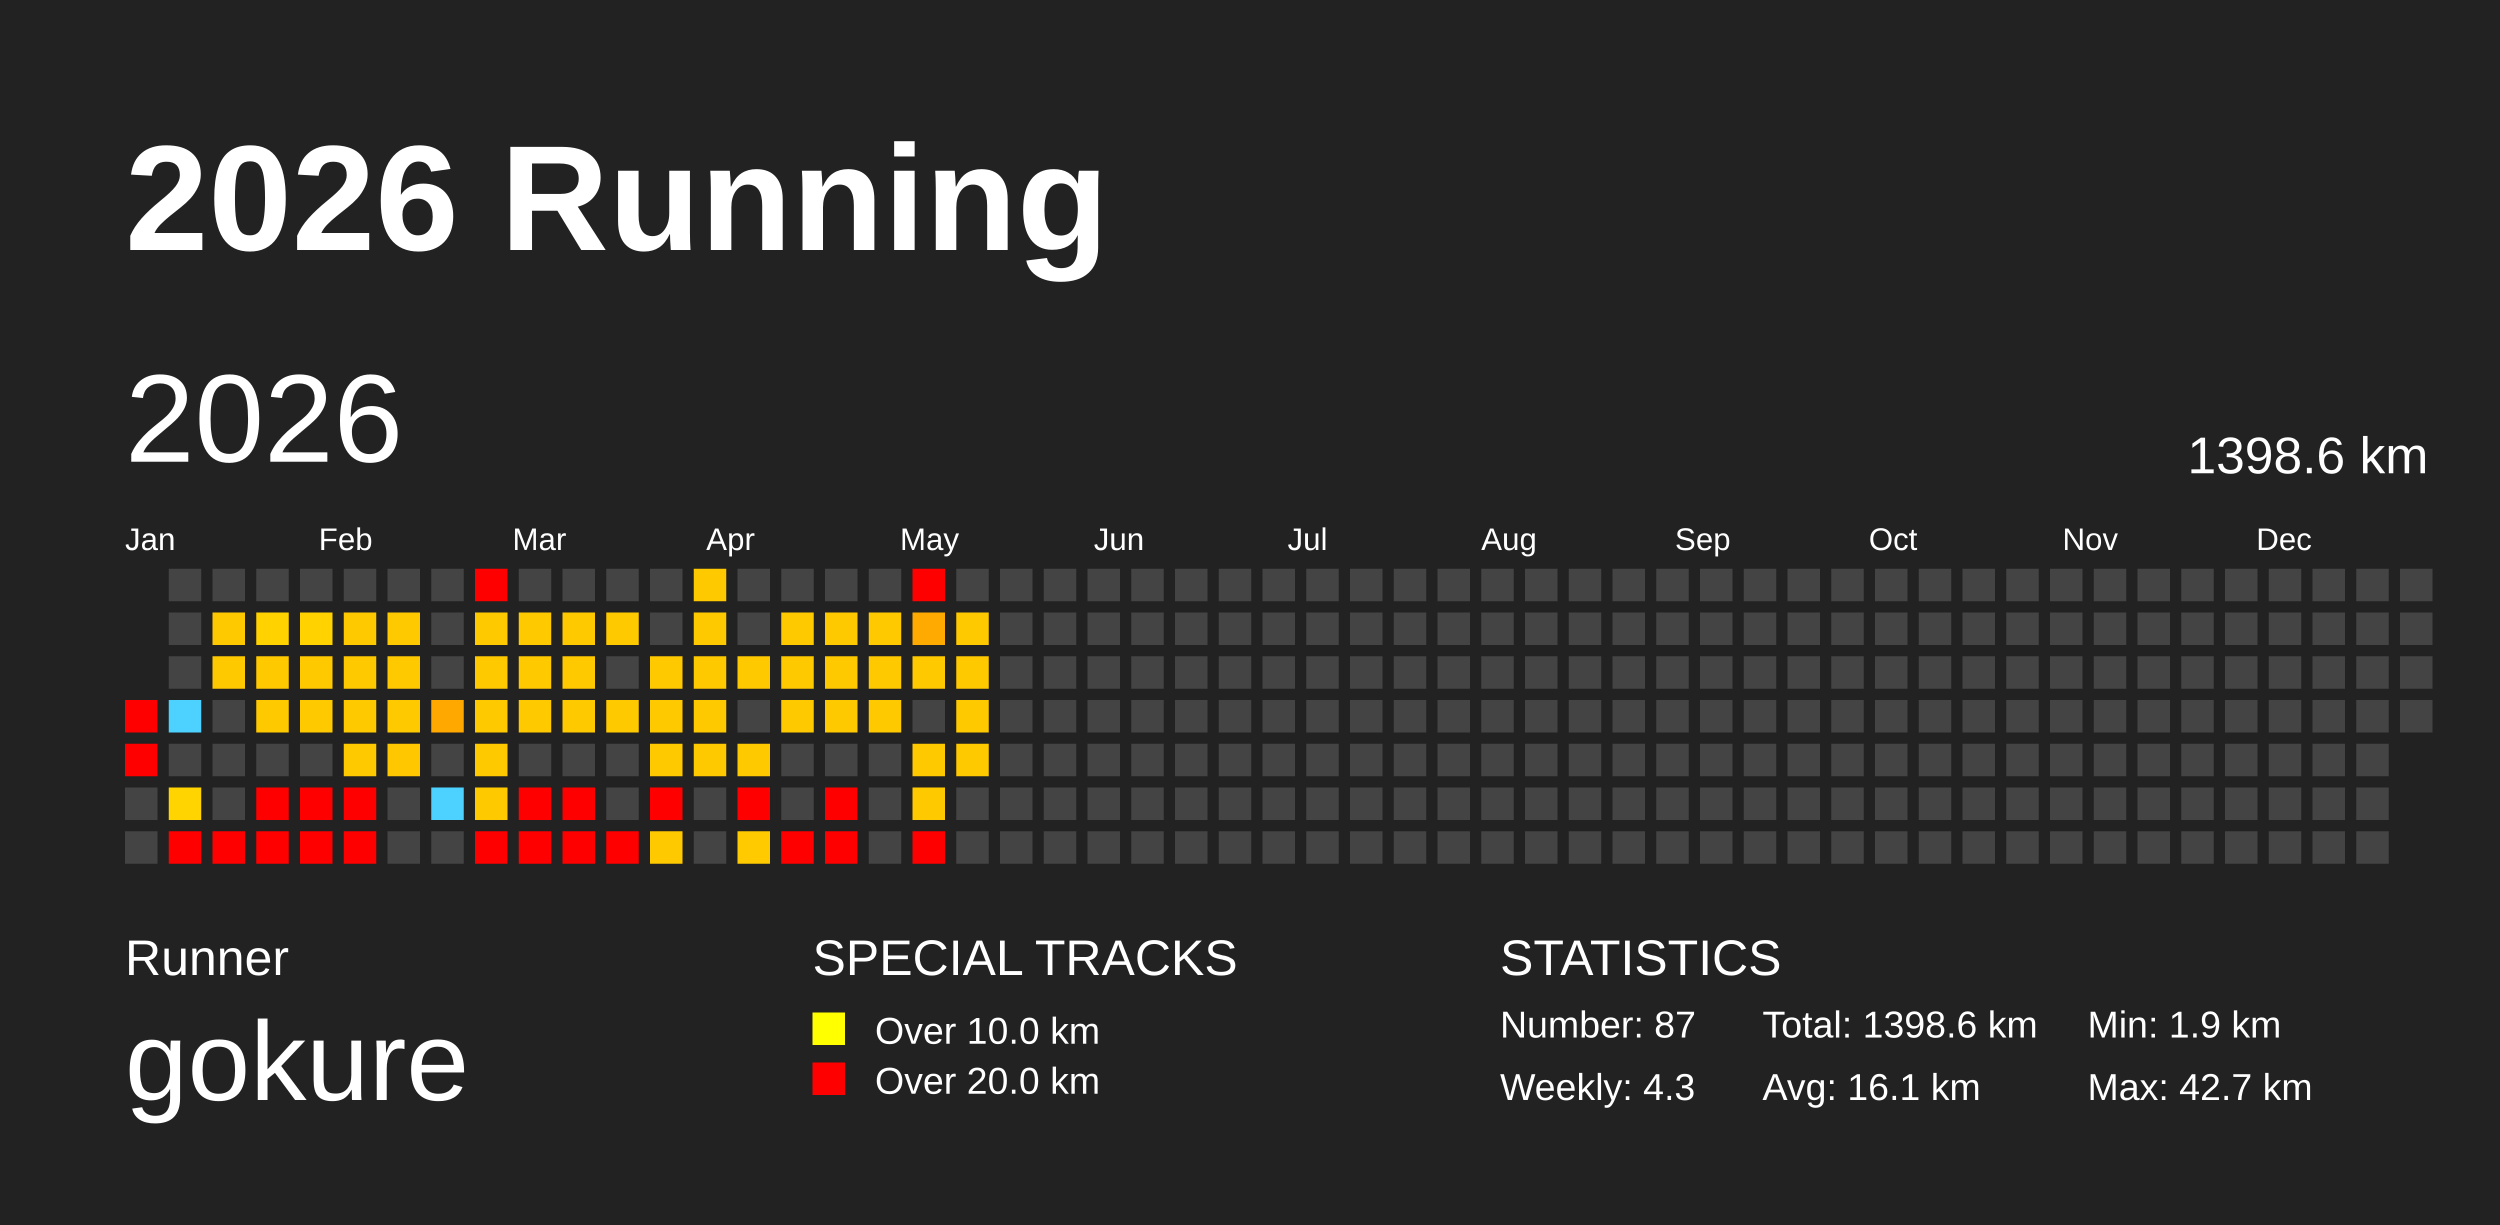
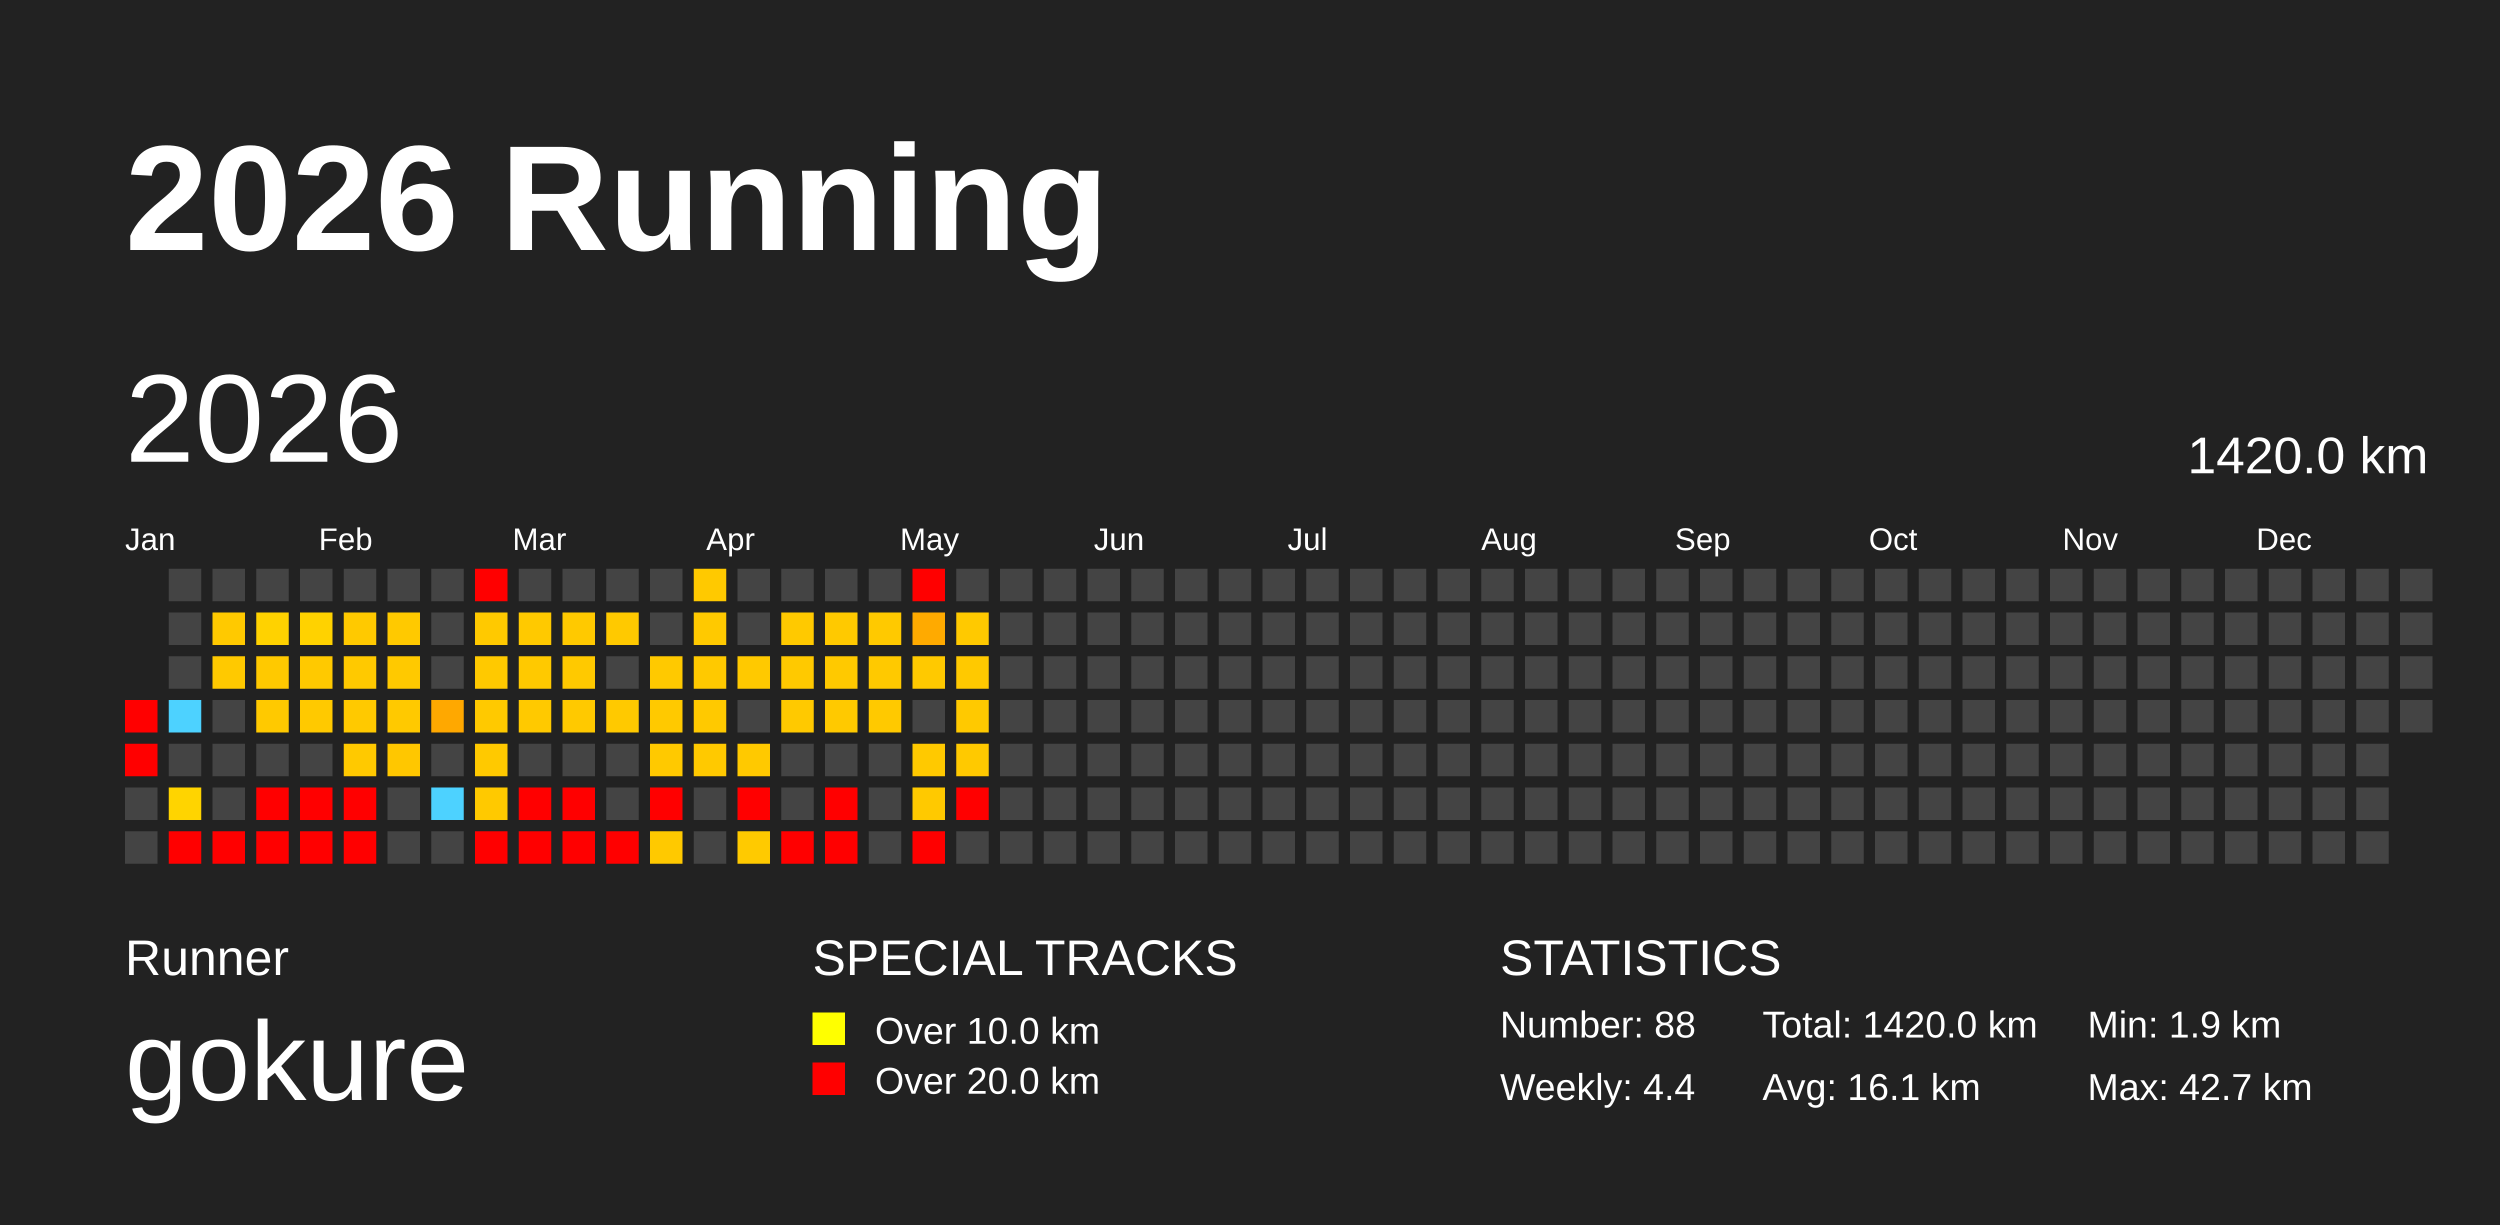
<svg xmlns="http://www.w3.org/2000/svg" baseProfile="full" height="98mm" version="1.1" viewBox="0,0,200,98" width="200mm">
  <defs />
  <rect fill="#222222" height="98" width="200" x="0" y="0" />
  <text fill="#FFFFFF" style="font-size:12px; font-family:Arial; font-weight:bold;" x="10" y="20">2026 Running</text>
  <text fill="#FFFFFF" style="font-size:4px; font-family:Arial" x="10" y="78">Runner</text>
  <text fill="#FFFFFF" style="font-size:9px; font-family:Arial" x="10" y="88">gokure</text>
  <text fill="#FFFFFF" style="font-size:4px; font-family:Arial" x="65" y="78">SPECIAL TRACKS</text>
  <rect fill="yellow" height="2.6" width="2.6" x="65" y="81" />
  <text fill="#FFFFFF" style="font-size:3px; font-family:Arial" x="70" y="83.5">Over 10.0 km</text>
  <rect fill="red" height="2.6" width="2.6" x="65" y="85" />
  <text fill="#FFFFFF" style="font-size:3px; font-family:Arial" x="70" y="87.5">Over 20.0 km</text>
  <text fill="#FFFFFF" style="font-size:4px; font-family:Arial" x="120" y="78">STATISTICS</text>
-   <text fill="#FFFFFF" style="font-size:3px; font-family:Arial" x="120" y="83">Number: 87</text>
-   <text fill="#FFFFFF" style="font-size:3px; font-family:Arial" x="120" y="88">Weekly: 4.3</text>
-   <text fill="#FFFFFF" style="font-size:3px; font-family:Arial" x="141" y="83">Total: 1398.6 km</text>
+   <text fill="#FFFFFF" style="font-size:3px; font-family:Arial" x="120" y="83">Number: 88</text>
+   <text fill="#FFFFFF" style="font-size:3px; font-family:Arial" x="120" y="88">Weekly: 4.4</text>
+   <text fill="#FFFFFF" style="font-size:3px; font-family:Arial" x="141" y="83">Total: 1420.0 km</text>
  <text fill="#FFFFFF" style="font-size:3px; font-family:Arial" x="141" y="88">Avg: 16.1 km</text>
  <text fill="#FFFFFF" style="font-size:3px; font-family:Arial" x="167" y="83">Min: 1.9 km</text>
  <text fill="#FFFFFF" style="font-size:3px; font-family:Arial" x="167" y="88">Max: 42.7 km</text>
  <text dominant-baseline="hanging" fill="#FFFFFF" style="font-size:10.0px; font-family:Arial;" x="10" y="30">2026</text>
-   <text dominant-baseline="hanging" fill="#FFFFFF" style="font-size:4.125px; font-family:Arial;" x="175" y="35">1398.6 km</text>
+   <text dominant-baseline="hanging" fill="#FFFFFF" style="font-size:4.125px; font-family:Arial;" x="175" y="35">1420.0 km</text>
  <text fill="#FFFFFF" style="font-size:2.5px; font-family:Arial" x="10.0" y="44">Jan</text>
  <text fill="#FFFFFF" style="font-size:2.5px; font-family:Arial" x="25.5" y="44">Feb</text>
  <text fill="#FFFFFF" style="font-size:2.5px; font-family:Arial" x="41.0" y="44">Mar</text>
  <text fill="#FFFFFF" style="font-size:2.5px; font-family:Arial" x="56.5" y="44">Apr</text>
  <text fill="#FFFFFF" style="font-size:2.5px; font-family:Arial" x="72.0" y="44">May</text>
  <text fill="#FFFFFF" style="font-size:2.5px; font-family:Arial" x="87.5" y="44">Jun</text>
  <text fill="#FFFFFF" style="font-size:2.5px; font-family:Arial" x="103.0" y="44">Jul</text>
  <text fill="#FFFFFF" style="font-size:2.5px; font-family:Arial" x="118.5" y="44">Aug</text>
  <text fill="#FFFFFF" style="font-size:2.5px; font-family:Arial" x="134.0" y="44">Sep</text>
  <text fill="#FFFFFF" style="font-size:2.5px; font-family:Arial" x="149.5" y="44">Oct</text>
  <text fill="#FFFFFF" style="font-size:2.5px; font-family:Arial" x="165.0" y="44">Nov</text>
  <text fill="#FFFFFF" style="font-size:2.5px; font-family:Arial" x="180.5" y="44">Dec</text>
  <rect fill="red" height="2.6" width="2.6" x="10.0" y="56.0" />
  <rect fill="red" height="2.6" width="2.6" x="10.0" y="59.5" />
  <rect fill="#444444" height="2.6" width="2.6" x="10.0" y="63.0" />
  <rect fill="#444444" height="2.6" width="2.6" x="10.0" y="66.5" />
  <rect fill="#444444" height="2.6" width="2.6" x="13.5" y="45.5" />
  <rect fill="#444444" height="2.6" width="2.6" x="13.5" y="49.0" />
  <rect fill="#444444" height="2.6" width="2.6" x="13.5" y="52.5" />
  <rect fill="#4dd2ff" height="2.6" width="2.6" x="13.5" y="56.0" />
  <rect fill="#444444" height="2.6" width="2.6" x="13.5" y="59.5" />
  <rect fill="#ffd400" height="2.6" width="2.6" x="13.5" y="63.0" />
  <rect fill="red" height="2.6" width="2.6" x="13.5" y="66.5" />
  <rect fill="#444444" height="2.6" width="2.6" x="17.0" y="45.5" />
  <rect fill="#ffc900" height="2.6" width="2.6" x="17.0" y="49.0" />
  <rect fill="#ffc900" height="2.6" width="2.6" x="17.0" y="52.5" />
  <rect fill="#444444" height="2.6" width="2.6" x="17.0" y="56.0" />
  <rect fill="#444444" height="2.6" width="2.6" x="17.0" y="59.5" />
  <rect fill="#444444" height="2.6" width="2.6" x="17.0" y="63.0" />
  <rect fill="red" height="2.6" width="2.6" x="17.0" y="66.5" />
  <rect fill="#444444" height="2.6" width="2.6" x="20.5" y="45.5" />
  <rect fill="#ffd200" height="2.6" width="2.6" x="20.5" y="49.0" />
  <rect fill="#ffc900" height="2.6" width="2.6" x="20.5" y="52.5" />
  <rect fill="#ffc900" height="2.6" width="2.6" x="20.5" y="56.0" />
  <rect fill="#444444" height="2.6" width="2.6" x="20.5" y="59.5" />
  <rect fill="red" height="2.6" width="2.6" x="20.5" y="63.0" />
  <rect fill="red" height="2.6" width="2.6" x="20.5" y="66.5" />
  <rect fill="#444444" height="2.6" width="2.6" x="24.0" y="45.5" />
  <rect fill="#ffd200" height="2.6" width="2.6" x="24.0" y="49.0" />
  <rect fill="#ffc900" height="2.6" width="2.6" x="24.0" y="52.5" />
  <rect fill="#ffc900" height="2.6" width="2.6" x="24.0" y="56.0" />
  <rect fill="#444444" height="2.6" width="2.6" x="24.0" y="59.5" />
  <rect fill="red" height="2.6" width="2.6" x="24.0" y="63.0" />
  <rect fill="red" height="2.6" width="2.6" x="24.0" y="66.5" />
  <rect fill="#444444" height="2.6" width="2.6" x="27.5" y="45.5" />
  <rect fill="#ffc900" height="2.6" width="2.6" x="27.5" y="49.0" />
  <rect fill="#ffc900" height="2.6" width="2.6" x="27.5" y="52.5" />
  <rect fill="#ffc900" height="2.6" width="2.6" x="27.5" y="56.0" />
  <rect fill="#ffc900" height="2.6" width="2.6" x="27.5" y="59.5" />
  <rect fill="red" height="2.6" width="2.6" x="27.5" y="63.0" />
  <rect fill="red" height="2.6" width="2.6" x="27.5" y="66.5" />
  <rect fill="#444444" height="2.6" width="2.6" x="31.0" y="45.5" />
  <rect fill="#ffc900" height="2.6" width="2.6" x="31.0" y="49.0" />
  <rect fill="#ffc900" height="2.6" width="2.6" x="31.0" y="52.5" />
  <rect fill="#ffc900" height="2.6" width="2.6" x="31.0" y="56.0" />
  <rect fill="#ffc700" height="2.6" width="2.6" x="31.0" y="59.5" />
  <rect fill="#444444" height="2.6" width="2.6" x="31.0" y="63.0" />
  <rect fill="#444444" height="2.6" width="2.6" x="31.0" y="66.5" />
  <rect fill="#444444" height="2.6" width="2.6" x="34.5" y="45.5" />
  <rect fill="#444444" height="2.6" width="2.6" x="34.5" y="49.0" />
  <rect fill="#444444" height="2.6" width="2.6" x="34.5" y="52.5" />
  <rect fill="#ffa800" height="2.6" width="2.6" x="34.5" y="56.0" />
  <rect fill="#444444" height="2.6" width="2.6" x="34.5" y="59.5" />
  <rect fill="#4dd2ff" height="2.6" width="2.6" x="34.5" y="63.0" />
  <rect fill="#444444" height="2.6" width="2.6" x="34.5" y="66.5" />
  <rect fill="red" height="2.6" width="2.6" x="38.0" y="45.5" />
  <rect fill="#ffc900" height="2.6" width="2.6" x="38.0" y="49.0" />
  <rect fill="#ffc900" height="2.6" width="2.6" x="38.0" y="52.5" />
  <rect fill="#ffc900" height="2.6" width="2.6" x="38.0" y="56.0" />
  <rect fill="#ffc900" height="2.6" width="2.6" x="38.0" y="59.5" />
  <rect fill="#ffc900" height="2.6" width="2.6" x="38.0" y="63.0" />
  <rect fill="red" height="2.6" width="2.6" x="38.0" y="66.5" />
  <rect fill="#444444" height="2.6" width="2.6" x="41.5" y="45.5" />
  <rect fill="#ffc900" height="2.6" width="2.6" x="41.5" y="49.0" />
  <rect fill="#ffc900" height="2.6" width="2.6" x="41.5" y="52.5" />
  <rect fill="#ffc900" height="2.6" width="2.6" x="41.5" y="56.0" />
  <rect fill="#444444" height="2.6" width="2.6" x="41.5" y="59.5" />
  <rect fill="red" height="2.6" width="2.6" x="41.5" y="63.0" />
  <rect fill="red" height="2.6" width="2.6" x="41.5" y="66.5" />
  <rect fill="#444444" height="2.6" width="2.6" x="45.0" y="45.5" />
  <rect fill="#ffc900" height="2.6" width="2.6" x="45.0" y="49.0" />
  <rect fill="#ffc900" height="2.6" width="2.6" x="45.0" y="52.5" />
  <rect fill="#ffc900" height="2.6" width="2.6" x="45.0" y="56.0" />
  <rect fill="#444444" height="2.6" width="2.6" x="45.0" y="59.5" />
  <rect fill="red" height="2.6" width="2.6" x="45.0" y="63.0" />
  <rect fill="red" height="2.6" width="2.6" x="45.0" y="66.5" />
  <rect fill="#444444" height="2.6" width="2.6" x="48.5" y="45.5" />
  <rect fill="#ffc900" height="2.6" width="2.6" x="48.5" y="49.0" />
  <rect fill="#444444" height="2.6" width="2.6" x="48.5" y="52.5" />
  <rect fill="#ffc900" height="2.6" width="2.6" x="48.5" y="56.0" />
  <rect fill="#444444" height="2.6" width="2.6" x="48.5" y="59.5" />
  <rect fill="#444444" height="2.6" width="2.6" x="48.5" y="63.0" />
  <rect fill="red" height="2.6" width="2.6" x="48.5" y="66.5" />
  <rect fill="#444444" height="2.6" width="2.6" x="52.0" y="45.5" />
  <rect fill="#444444" height="2.6" width="2.6" x="52.0" y="49.0" />
  <rect fill="#ffc900" height="2.6" width="2.6" x="52.0" y="52.5" />
  <rect fill="#ffc900" height="2.6" width="2.6" x="52.0" y="56.0" />
  <rect fill="#ffc900" height="2.6" width="2.6" x="52.0" y="59.5" />
  <rect fill="red" height="2.6" width="2.6" x="52.0" y="63.0" />
  <rect fill="#ffc900" height="2.6" width="2.6" x="52.0" y="66.5" />
  <rect fill="#ffc900" height="2.6" width="2.6" x="55.5" y="45.5" />
  <rect fill="#ffc900" height="2.6" width="2.6" x="55.5" y="49.0" />
  <rect fill="#ffc900" height="2.6" width="2.6" x="55.5" y="52.5" />
  <rect fill="#ffc900" height="2.6" width="2.6" x="55.5" y="56.0" />
  <rect fill="#ffc900" height="2.6" width="2.6" x="55.5" y="59.5" />
  <rect fill="#444444" height="2.6" width="2.6" x="55.5" y="63.0" />
  <rect fill="#444444" height="2.6" width="2.6" x="55.5" y="66.5" />
  <rect fill="#444444" height="2.6" width="2.6" x="59.0" y="45.5" />
  <rect fill="#444444" height="2.6" width="2.6" x="59.0" y="49.0" />
  <rect fill="#ffc900" height="2.6" width="2.6" x="59.0" y="52.5" />
  <rect fill="#444444" height="2.6" width="2.6" x="59.0" y="56.0" />
  <rect fill="#ffc900" height="2.6" width="2.6" x="59.0" y="59.5" />
  <rect fill="red" height="2.6" width="2.6" x="59.0" y="63.0" />
  <rect fill="#ffca00" height="2.6" width="2.6" x="59.0" y="66.5" />
  <rect fill="#444444" height="2.6" width="2.6" x="62.5" y="45.5" />
  <rect fill="#ffc900" height="2.6" width="2.6" x="62.5" y="49.0" />
  <rect fill="#ffc900" height="2.6" width="2.6" x="62.5" y="52.5" />
  <rect fill="#ffc900" height="2.6" width="2.6" x="62.5" y="56.0" />
  <rect fill="#444444" height="2.6" width="2.6" x="62.5" y="59.5" />
  <rect fill="#444444" height="2.6" width="2.6" x="62.5" y="63.0" />
  <rect fill="red" height="2.6" width="2.6" x="62.5" y="66.5" />
  <rect fill="#444444" height="2.6" width="2.6" x="66.0" y="45.5" />
  <rect fill="#ffc900" height="2.6" width="2.6" x="66.0" y="49.0" />
  <rect fill="#ffc900" height="2.6" width="2.6" x="66.0" y="52.5" />
  <rect fill="#ffc900" height="2.6" width="2.6" x="66.0" y="56.0" />
  <rect fill="#444444" height="2.6" width="2.6" x="66.0" y="59.5" />
  <rect fill="red" height="2.6" width="2.6" x="66.0" y="63.0" />
  <rect fill="red" height="2.6" width="2.6" x="66.0" y="66.5" />
  <rect fill="#444444" height="2.6" width="2.6" x="69.5" y="45.5" />
  <rect fill="#ffc900" height="2.6" width="2.6" x="69.5" y="49.0" />
  <rect fill="#ffc900" height="2.6" width="2.6" x="69.5" y="52.5" />
  <rect fill="#ffc900" height="2.6" width="2.6" x="69.5" y="56.0" />
  <rect fill="#444444" height="2.6" width="2.6" x="69.5" y="59.5" />
  <rect fill="#444444" height="2.6" width="2.6" x="69.5" y="63.0" />
  <rect fill="#444444" height="2.6" width="2.6" x="69.5" y="66.5" />
  <rect fill="red" height="2.6" width="2.6" x="73.0" y="45.5" />
  <rect fill="#ffaa00" height="2.6" width="2.6" x="73.0" y="49.0" />
  <rect fill="#ffc900" height="2.6" width="2.6" x="73.0" y="52.5" />
  <rect fill="#444444" height="2.6" width="2.6" x="73.0" y="56.0" />
  <rect fill="#ffc900" height="2.6" width="2.6" x="73.0" y="59.5" />
  <rect fill="#ffc900" height="2.6" width="2.6" x="73.0" y="63.0" />
  <rect fill="red" height="2.6" width="2.6" x="73.0" y="66.5" />
  <rect fill="#444444" height="2.6" width="2.6" x="76.5" y="45.5" />
  <rect fill="#ffc900" height="2.6" width="2.6" x="76.5" y="49.0" />
  <rect fill="#ffc900" height="2.6" width="2.6" x="76.5" y="52.5" />
  <rect fill="#ffc900" height="2.6" width="2.6" x="76.5" y="56.0" />
  <rect fill="#ffc900" height="2.6" width="2.6" x="76.5" y="59.5" />
-   <rect fill="#444444" height="2.6" width="2.6" x="76.5" y="63.0" />
+   <rect fill="red" height="2.6" width="2.6" x="76.5" y="63.0" />
  <rect fill="#444444" height="2.6" width="2.6" x="76.5" y="66.5" />
  <rect fill="#444444" height="2.6" width="2.6" x="80.0" y="45.5" />
  <rect fill="#444444" height="2.6" width="2.6" x="80.0" y="49.0" />
  <rect fill="#444444" height="2.6" width="2.6" x="80.0" y="52.5" />
  <rect fill="#444444" height="2.6" width="2.6" x="80.0" y="56.0" />
  <rect fill="#444444" height="2.6" width="2.6" x="80.0" y="59.5" />
  <rect fill="#444444" height="2.6" width="2.6" x="80.0" y="63.0" />
  <rect fill="#444444" height="2.6" width="2.6" x="80.0" y="66.5" />
  <rect fill="#444444" height="2.6" width="2.6" x="83.5" y="45.5" />
  <rect fill="#444444" height="2.6" width="2.6" x="83.5" y="49.0" />
  <rect fill="#444444" height="2.6" width="2.6" x="83.5" y="52.5" />
  <rect fill="#444444" height="2.6" width="2.6" x="83.5" y="56.0" />
  <rect fill="#444444" height="2.6" width="2.6" x="83.5" y="59.5" />
  <rect fill="#444444" height="2.6" width="2.6" x="83.5" y="63.0" />
  <rect fill="#444444" height="2.6" width="2.6" x="83.5" y="66.5" />
  <rect fill="#444444" height="2.6" width="2.6" x="87.0" y="45.5" />
  <rect fill="#444444" height="2.6" width="2.6" x="87.0" y="49.0" />
  <rect fill="#444444" height="2.6" width="2.6" x="87.0" y="52.5" />
  <rect fill="#444444" height="2.6" width="2.6" x="87.0" y="56.0" />
  <rect fill="#444444" height="2.6" width="2.6" x="87.0" y="59.5" />
  <rect fill="#444444" height="2.6" width="2.6" x="87.0" y="63.0" />
  <rect fill="#444444" height="2.6" width="2.6" x="87.0" y="66.5" />
  <rect fill="#444444" height="2.6" width="2.6" x="90.5" y="45.5" />
  <rect fill="#444444" height="2.6" width="2.6" x="90.5" y="49.0" />
  <rect fill="#444444" height="2.6" width="2.6" x="90.5" y="52.5" />
  <rect fill="#444444" height="2.6" width="2.6" x="90.5" y="56.0" />
  <rect fill="#444444" height="2.6" width="2.6" x="90.5" y="59.5" />
  <rect fill="#444444" height="2.6" width="2.6" x="90.5" y="63.0" />
  <rect fill="#444444" height="2.6" width="2.6" x="90.5" y="66.5" />
  <rect fill="#444444" height="2.6" width="2.6" x="94.0" y="45.5" />
  <rect fill="#444444" height="2.6" width="2.6" x="94.0" y="49.0" />
  <rect fill="#444444" height="2.6" width="2.6" x="94.0" y="52.5" />
  <rect fill="#444444" height="2.6" width="2.6" x="94.0" y="56.0" />
  <rect fill="#444444" height="2.6" width="2.6" x="94.0" y="59.5" />
  <rect fill="#444444" height="2.6" width="2.6" x="94.0" y="63.0" />
  <rect fill="#444444" height="2.6" width="2.6" x="94.0" y="66.5" />
  <rect fill="#444444" height="2.6" width="2.6" x="97.5" y="45.5" />
  <rect fill="#444444" height="2.6" width="2.6" x="97.5" y="49.0" />
  <rect fill="#444444" height="2.6" width="2.6" x="97.5" y="52.5" />
  <rect fill="#444444" height="2.6" width="2.6" x="97.5" y="56.0" />
  <rect fill="#444444" height="2.6" width="2.6" x="97.5" y="59.5" />
  <rect fill="#444444" height="2.6" width="2.6" x="97.5" y="63.0" />
  <rect fill="#444444" height="2.6" width="2.6" x="97.5" y="66.5" />
  <rect fill="#444444" height="2.6" width="2.6" x="101.0" y="45.5" />
  <rect fill="#444444" height="2.6" width="2.6" x="101.0" y="49.0" />
  <rect fill="#444444" height="2.6" width="2.6" x="101.0" y="52.5" />
  <rect fill="#444444" height="2.6" width="2.6" x="101.0" y="56.0" />
  <rect fill="#444444" height="2.6" width="2.6" x="101.0" y="59.5" />
  <rect fill="#444444" height="2.6" width="2.6" x="101.0" y="63.0" />
  <rect fill="#444444" height="2.6" width="2.6" x="101.0" y="66.5" />
  <rect fill="#444444" height="2.6" width="2.6" x="104.5" y="45.5" />
  <rect fill="#444444" height="2.6" width="2.6" x="104.5" y="49.0" />
  <rect fill="#444444" height="2.6" width="2.6" x="104.5" y="52.5" />
  <rect fill="#444444" height="2.6" width="2.6" x="104.5" y="56.0" />
  <rect fill="#444444" height="2.6" width="2.6" x="104.5" y="59.5" />
  <rect fill="#444444" height="2.6" width="2.6" x="104.5" y="63.0" />
  <rect fill="#444444" height="2.6" width="2.6" x="104.5" y="66.5" />
  <rect fill="#444444" height="2.6" width="2.6" x="108.0" y="45.5" />
  <rect fill="#444444" height="2.6" width="2.6" x="108.0" y="49.0" />
  <rect fill="#444444" height="2.6" width="2.6" x="108.0" y="52.5" />
  <rect fill="#444444" height="2.6" width="2.6" x="108.0" y="56.0" />
  <rect fill="#444444" height="2.6" width="2.6" x="108.0" y="59.5" />
  <rect fill="#444444" height="2.6" width="2.6" x="108.0" y="63.0" />
  <rect fill="#444444" height="2.6" width="2.6" x="108.0" y="66.5" />
  <rect fill="#444444" height="2.6" width="2.6" x="111.5" y="45.5" />
  <rect fill="#444444" height="2.6" width="2.6" x="111.5" y="49.0" />
  <rect fill="#444444" height="2.6" width="2.6" x="111.5" y="52.5" />
  <rect fill="#444444" height="2.6" width="2.6" x="111.5" y="56.0" />
  <rect fill="#444444" height="2.6" width="2.6" x="111.5" y="59.5" />
  <rect fill="#444444" height="2.6" width="2.6" x="111.5" y="63.0" />
  <rect fill="#444444" height="2.6" width="2.6" x="111.5" y="66.5" />
  <rect fill="#444444" height="2.6" width="2.6" x="115.0" y="45.5" />
  <rect fill="#444444" height="2.6" width="2.6" x="115.0" y="49.0" />
  <rect fill="#444444" height="2.6" width="2.6" x="115.0" y="52.5" />
  <rect fill="#444444" height="2.6" width="2.6" x="115.0" y="56.0" />
  <rect fill="#444444" height="2.6" width="2.6" x="115.0" y="59.5" />
  <rect fill="#444444" height="2.6" width="2.6" x="115.0" y="63.0" />
  <rect fill="#444444" height="2.6" width="2.6" x="115.0" y="66.5" />
  <rect fill="#444444" height="2.6" width="2.6" x="118.5" y="45.5" />
  <rect fill="#444444" height="2.6" width="2.6" x="118.5" y="49.0" />
  <rect fill="#444444" height="2.6" width="2.6" x="118.5" y="52.5" />
  <rect fill="#444444" height="2.6" width="2.6" x="118.5" y="56.0" />
  <rect fill="#444444" height="2.6" width="2.6" x="118.5" y="59.5" />
  <rect fill="#444444" height="2.6" width="2.6" x="118.5" y="63.0" />
  <rect fill="#444444" height="2.6" width="2.6" x="118.5" y="66.5" />
  <rect fill="#444444" height="2.6" width="2.6" x="122.0" y="45.5" />
  <rect fill="#444444" height="2.6" width="2.6" x="122.0" y="49.0" />
  <rect fill="#444444" height="2.6" width="2.6" x="122.0" y="52.5" />
  <rect fill="#444444" height="2.6" width="2.6" x="122.0" y="56.0" />
  <rect fill="#444444" height="2.6" width="2.6" x="122.0" y="59.5" />
  <rect fill="#444444" height="2.6" width="2.6" x="122.0" y="63.0" />
  <rect fill="#444444" height="2.6" width="2.6" x="122.0" y="66.5" />
  <rect fill="#444444" height="2.6" width="2.6" x="125.5" y="45.5" />
  <rect fill="#444444" height="2.6" width="2.6" x="125.5" y="49.0" />
  <rect fill="#444444" height="2.6" width="2.6" x="125.5" y="52.5" />
  <rect fill="#444444" height="2.6" width="2.6" x="125.5" y="56.0" />
  <rect fill="#444444" height="2.6" width="2.6" x="125.5" y="59.5" />
  <rect fill="#444444" height="2.6" width="2.6" x="125.5" y="63.0" />
  <rect fill="#444444" height="2.6" width="2.6" x="125.5" y="66.5" />
  <rect fill="#444444" height="2.6" width="2.6" x="129.0" y="45.5" />
  <rect fill="#444444" height="2.6" width="2.6" x="129.0" y="49.0" />
  <rect fill="#444444" height="2.6" width="2.6" x="129.0" y="52.5" />
  <rect fill="#444444" height="2.6" width="2.6" x="129.0" y="56.0" />
  <rect fill="#444444" height="2.6" width="2.6" x="129.0" y="59.5" />
  <rect fill="#444444" height="2.6" width="2.6" x="129.0" y="63.0" />
  <rect fill="#444444" height="2.6" width="2.6" x="129.0" y="66.5" />
  <rect fill="#444444" height="2.6" width="2.6" x="132.5" y="45.5" />
  <rect fill="#444444" height="2.6" width="2.6" x="132.5" y="49.0" />
  <rect fill="#444444" height="2.6" width="2.6" x="132.5" y="52.5" />
  <rect fill="#444444" height="2.6" width="2.6" x="132.5" y="56.0" />
  <rect fill="#444444" height="2.6" width="2.6" x="132.5" y="59.5" />
  <rect fill="#444444" height="2.6" width="2.6" x="132.5" y="63.0" />
  <rect fill="#444444" height="2.6" width="2.6" x="132.5" y="66.5" />
  <rect fill="#444444" height="2.6" width="2.6" x="136.0" y="45.5" />
  <rect fill="#444444" height="2.6" width="2.6" x="136.0" y="49.0" />
  <rect fill="#444444" height="2.6" width="2.6" x="136.0" y="52.5" />
  <rect fill="#444444" height="2.6" width="2.6" x="136.0" y="56.0" />
  <rect fill="#444444" height="2.6" width="2.6" x="136.0" y="59.5" />
  <rect fill="#444444" height="2.6" width="2.6" x="136.0" y="63.0" />
  <rect fill="#444444" height="2.6" width="2.6" x="136.0" y="66.5" />
  <rect fill="#444444" height="2.6" width="2.6" x="139.5" y="45.5" />
  <rect fill="#444444" height="2.6" width="2.6" x="139.5" y="49.0" />
  <rect fill="#444444" height="2.6" width="2.6" x="139.5" y="52.5" />
  <rect fill="#444444" height="2.6" width="2.6" x="139.5" y="56.0" />
  <rect fill="#444444" height="2.6" width="2.6" x="139.5" y="59.5" />
  <rect fill="#444444" height="2.6" width="2.6" x="139.5" y="63.0" />
  <rect fill="#444444" height="2.6" width="2.6" x="139.5" y="66.5" />
  <rect fill="#444444" height="2.6" width="2.6" x="143.0" y="45.5" />
  <rect fill="#444444" height="2.6" width="2.6" x="143.0" y="49.0" />
  <rect fill="#444444" height="2.6" width="2.6" x="143.0" y="52.5" />
  <rect fill="#444444" height="2.6" width="2.6" x="143.0" y="56.0" />
  <rect fill="#444444" height="2.6" width="2.6" x="143.0" y="59.5" />
  <rect fill="#444444" height="2.6" width="2.6" x="143.0" y="63.0" />
  <rect fill="#444444" height="2.6" width="2.6" x="143.0" y="66.5" />
  <rect fill="#444444" height="2.6" width="2.6" x="146.5" y="45.5" />
  <rect fill="#444444" height="2.6" width="2.6" x="146.5" y="49.0" />
  <rect fill="#444444" height="2.6" width="2.6" x="146.5" y="52.5" />
  <rect fill="#444444" height="2.6" width="2.6" x="146.5" y="56.0" />
  <rect fill="#444444" height="2.6" width="2.6" x="146.5" y="59.5" />
  <rect fill="#444444" height="2.6" width="2.6" x="146.5" y="63.0" />
  <rect fill="#444444" height="2.6" width="2.6" x="146.5" y="66.5" />
  <rect fill="#444444" height="2.6" width="2.6" x="150.0" y="45.5" />
  <rect fill="#444444" height="2.6" width="2.6" x="150.0" y="49.0" />
  <rect fill="#444444" height="2.6" width="2.6" x="150.0" y="52.5" />
  <rect fill="#444444" height="2.6" width="2.6" x="150.0" y="56.0" />
  <rect fill="#444444" height="2.6" width="2.6" x="150.0" y="59.5" />
  <rect fill="#444444" height="2.6" width="2.6" x="150.0" y="63.0" />
  <rect fill="#444444" height="2.6" width="2.6" x="150.0" y="66.5" />
  <rect fill="#444444" height="2.6" width="2.6" x="153.5" y="45.5" />
  <rect fill="#444444" height="2.6" width="2.6" x="153.5" y="49.0" />
  <rect fill="#444444" height="2.6" width="2.6" x="153.5" y="52.5" />
  <rect fill="#444444" height="2.6" width="2.6" x="153.5" y="56.0" />
  <rect fill="#444444" height="2.6" width="2.6" x="153.5" y="59.5" />
  <rect fill="#444444" height="2.6" width="2.6" x="153.5" y="63.0" />
  <rect fill="#444444" height="2.6" width="2.6" x="153.5" y="66.5" />
  <rect fill="#444444" height="2.6" width="2.6" x="157.0" y="45.5" />
  <rect fill="#444444" height="2.6" width="2.6" x="157.0" y="49.0" />
  <rect fill="#444444" height="2.6" width="2.6" x="157.0" y="52.5" />
  <rect fill="#444444" height="2.6" width="2.6" x="157.0" y="56.0" />
  <rect fill="#444444" height="2.6" width="2.6" x="157.0" y="59.5" />
  <rect fill="#444444" height="2.6" width="2.6" x="157.0" y="63.0" />
  <rect fill="#444444" height="2.6" width="2.6" x="157.0" y="66.5" />
  <rect fill="#444444" height="2.6" width="2.6" x="160.5" y="45.5" />
  <rect fill="#444444" height="2.6" width="2.6" x="160.5" y="49.0" />
  <rect fill="#444444" height="2.6" width="2.6" x="160.5" y="52.5" />
  <rect fill="#444444" height="2.6" width="2.6" x="160.5" y="56.0" />
  <rect fill="#444444" height="2.6" width="2.6" x="160.5" y="59.5" />
  <rect fill="#444444" height="2.6" width="2.6" x="160.5" y="63.0" />
  <rect fill="#444444" height="2.6" width="2.6" x="160.5" y="66.5" />
  <rect fill="#444444" height="2.6" width="2.6" x="164.0" y="45.5" />
  <rect fill="#444444" height="2.6" width="2.6" x="164.0" y="49.0" />
  <rect fill="#444444" height="2.6" width="2.6" x="164.0" y="52.5" />
  <rect fill="#444444" height="2.6" width="2.6" x="164.0" y="56.0" />
  <rect fill="#444444" height="2.6" width="2.6" x="164.0" y="59.5" />
  <rect fill="#444444" height="2.6" width="2.6" x="164.0" y="63.0" />
  <rect fill="#444444" height="2.6" width="2.6" x="164.0" y="66.5" />
  <rect fill="#444444" height="2.6" width="2.6" x="167.5" y="45.5" />
  <rect fill="#444444" height="2.6" width="2.6" x="167.5" y="49.0" />
  <rect fill="#444444" height="2.6" width="2.6" x="167.5" y="52.5" />
  <rect fill="#444444" height="2.6" width="2.6" x="167.5" y="56.0" />
  <rect fill="#444444" height="2.6" width="2.6" x="167.5" y="59.5" />
  <rect fill="#444444" height="2.6" width="2.6" x="167.5" y="63.0" />
  <rect fill="#444444" height="2.6" width="2.6" x="167.5" y="66.5" />
  <rect fill="#444444" height="2.6" width="2.6" x="171.0" y="45.5" />
  <rect fill="#444444" height="2.6" width="2.6" x="171.0" y="49.0" />
  <rect fill="#444444" height="2.6" width="2.6" x="171.0" y="52.5" />
  <rect fill="#444444" height="2.6" width="2.6" x="171.0" y="56.0" />
  <rect fill="#444444" height="2.6" width="2.6" x="171.0" y="59.5" />
  <rect fill="#444444" height="2.6" width="2.6" x="171.0" y="63.0" />
  <rect fill="#444444" height="2.6" width="2.6" x="171.0" y="66.5" />
  <rect fill="#444444" height="2.6" width="2.6" x="174.5" y="45.5" />
  <rect fill="#444444" height="2.6" width="2.6" x="174.5" y="49.0" />
  <rect fill="#444444" height="2.6" width="2.6" x="174.5" y="52.5" />
  <rect fill="#444444" height="2.6" width="2.6" x="174.5" y="56.0" />
  <rect fill="#444444" height="2.6" width="2.6" x="174.5" y="59.5" />
  <rect fill="#444444" height="2.6" width="2.6" x="174.5" y="63.0" />
  <rect fill="#444444" height="2.6" width="2.6" x="174.5" y="66.5" />
  <rect fill="#444444" height="2.6" width="2.6" x="178.0" y="45.5" />
  <rect fill="#444444" height="2.6" width="2.6" x="178.0" y="49.0" />
  <rect fill="#444444" height="2.6" width="2.6" x="178.0" y="52.5" />
  <rect fill="#444444" height="2.6" width="2.6" x="178.0" y="56.0" />
  <rect fill="#444444" height="2.6" width="2.6" x="178.0" y="59.5" />
  <rect fill="#444444" height="2.6" width="2.6" x="178.0" y="63.0" />
  <rect fill="#444444" height="2.6" width="2.6" x="178.0" y="66.5" />
  <rect fill="#444444" height="2.6" width="2.6" x="181.5" y="45.5" />
  <rect fill="#444444" height="2.6" width="2.6" x="181.5" y="49.0" />
  <rect fill="#444444" height="2.6" width="2.6" x="181.5" y="52.5" />
  <rect fill="#444444" height="2.6" width="2.6" x="181.5" y="56.0" />
  <rect fill="#444444" height="2.6" width="2.6" x="181.5" y="59.5" />
  <rect fill="#444444" height="2.6" width="2.6" x="181.5" y="63.0" />
  <rect fill="#444444" height="2.6" width="2.6" x="181.5" y="66.5" />
  <rect fill="#444444" height="2.6" width="2.6" x="185.0" y="45.5" />
  <rect fill="#444444" height="2.6" width="2.6" x="185.0" y="49.0" />
  <rect fill="#444444" height="2.6" width="2.6" x="185.0" y="52.5" />
  <rect fill="#444444" height="2.6" width="2.6" x="185.0" y="56.0" />
  <rect fill="#444444" height="2.6" width="2.6" x="185.0" y="59.5" />
  <rect fill="#444444" height="2.6" width="2.6" x="185.0" y="63.0" />
  <rect fill="#444444" height="2.6" width="2.6" x="185.0" y="66.5" />
  <rect fill="#444444" height="2.6" width="2.6" x="188.5" y="45.5" />
  <rect fill="#444444" height="2.6" width="2.6" x="188.5" y="49.0" />
  <rect fill="#444444" height="2.6" width="2.6" x="188.5" y="52.5" />
  <rect fill="#444444" height="2.6" width="2.6" x="188.5" y="56.0" />
  <rect fill="#444444" height="2.6" width="2.6" x="188.5" y="59.5" />
  <rect fill="#444444" height="2.6" width="2.6" x="188.5" y="63.0" />
  <rect fill="#444444" height="2.6" width="2.6" x="188.5" y="66.5" />
  <rect fill="#444444" height="2.6" width="2.6" x="192.0" y="45.5" />
  <rect fill="#444444" height="2.6" width="2.6" x="192.0" y="49.0" />
  <rect fill="#444444" height="2.6" width="2.6" x="192.0" y="52.5" />
  <rect fill="#444444" height="2.6" width="2.6" x="192.0" y="56.0" />
</svg>
